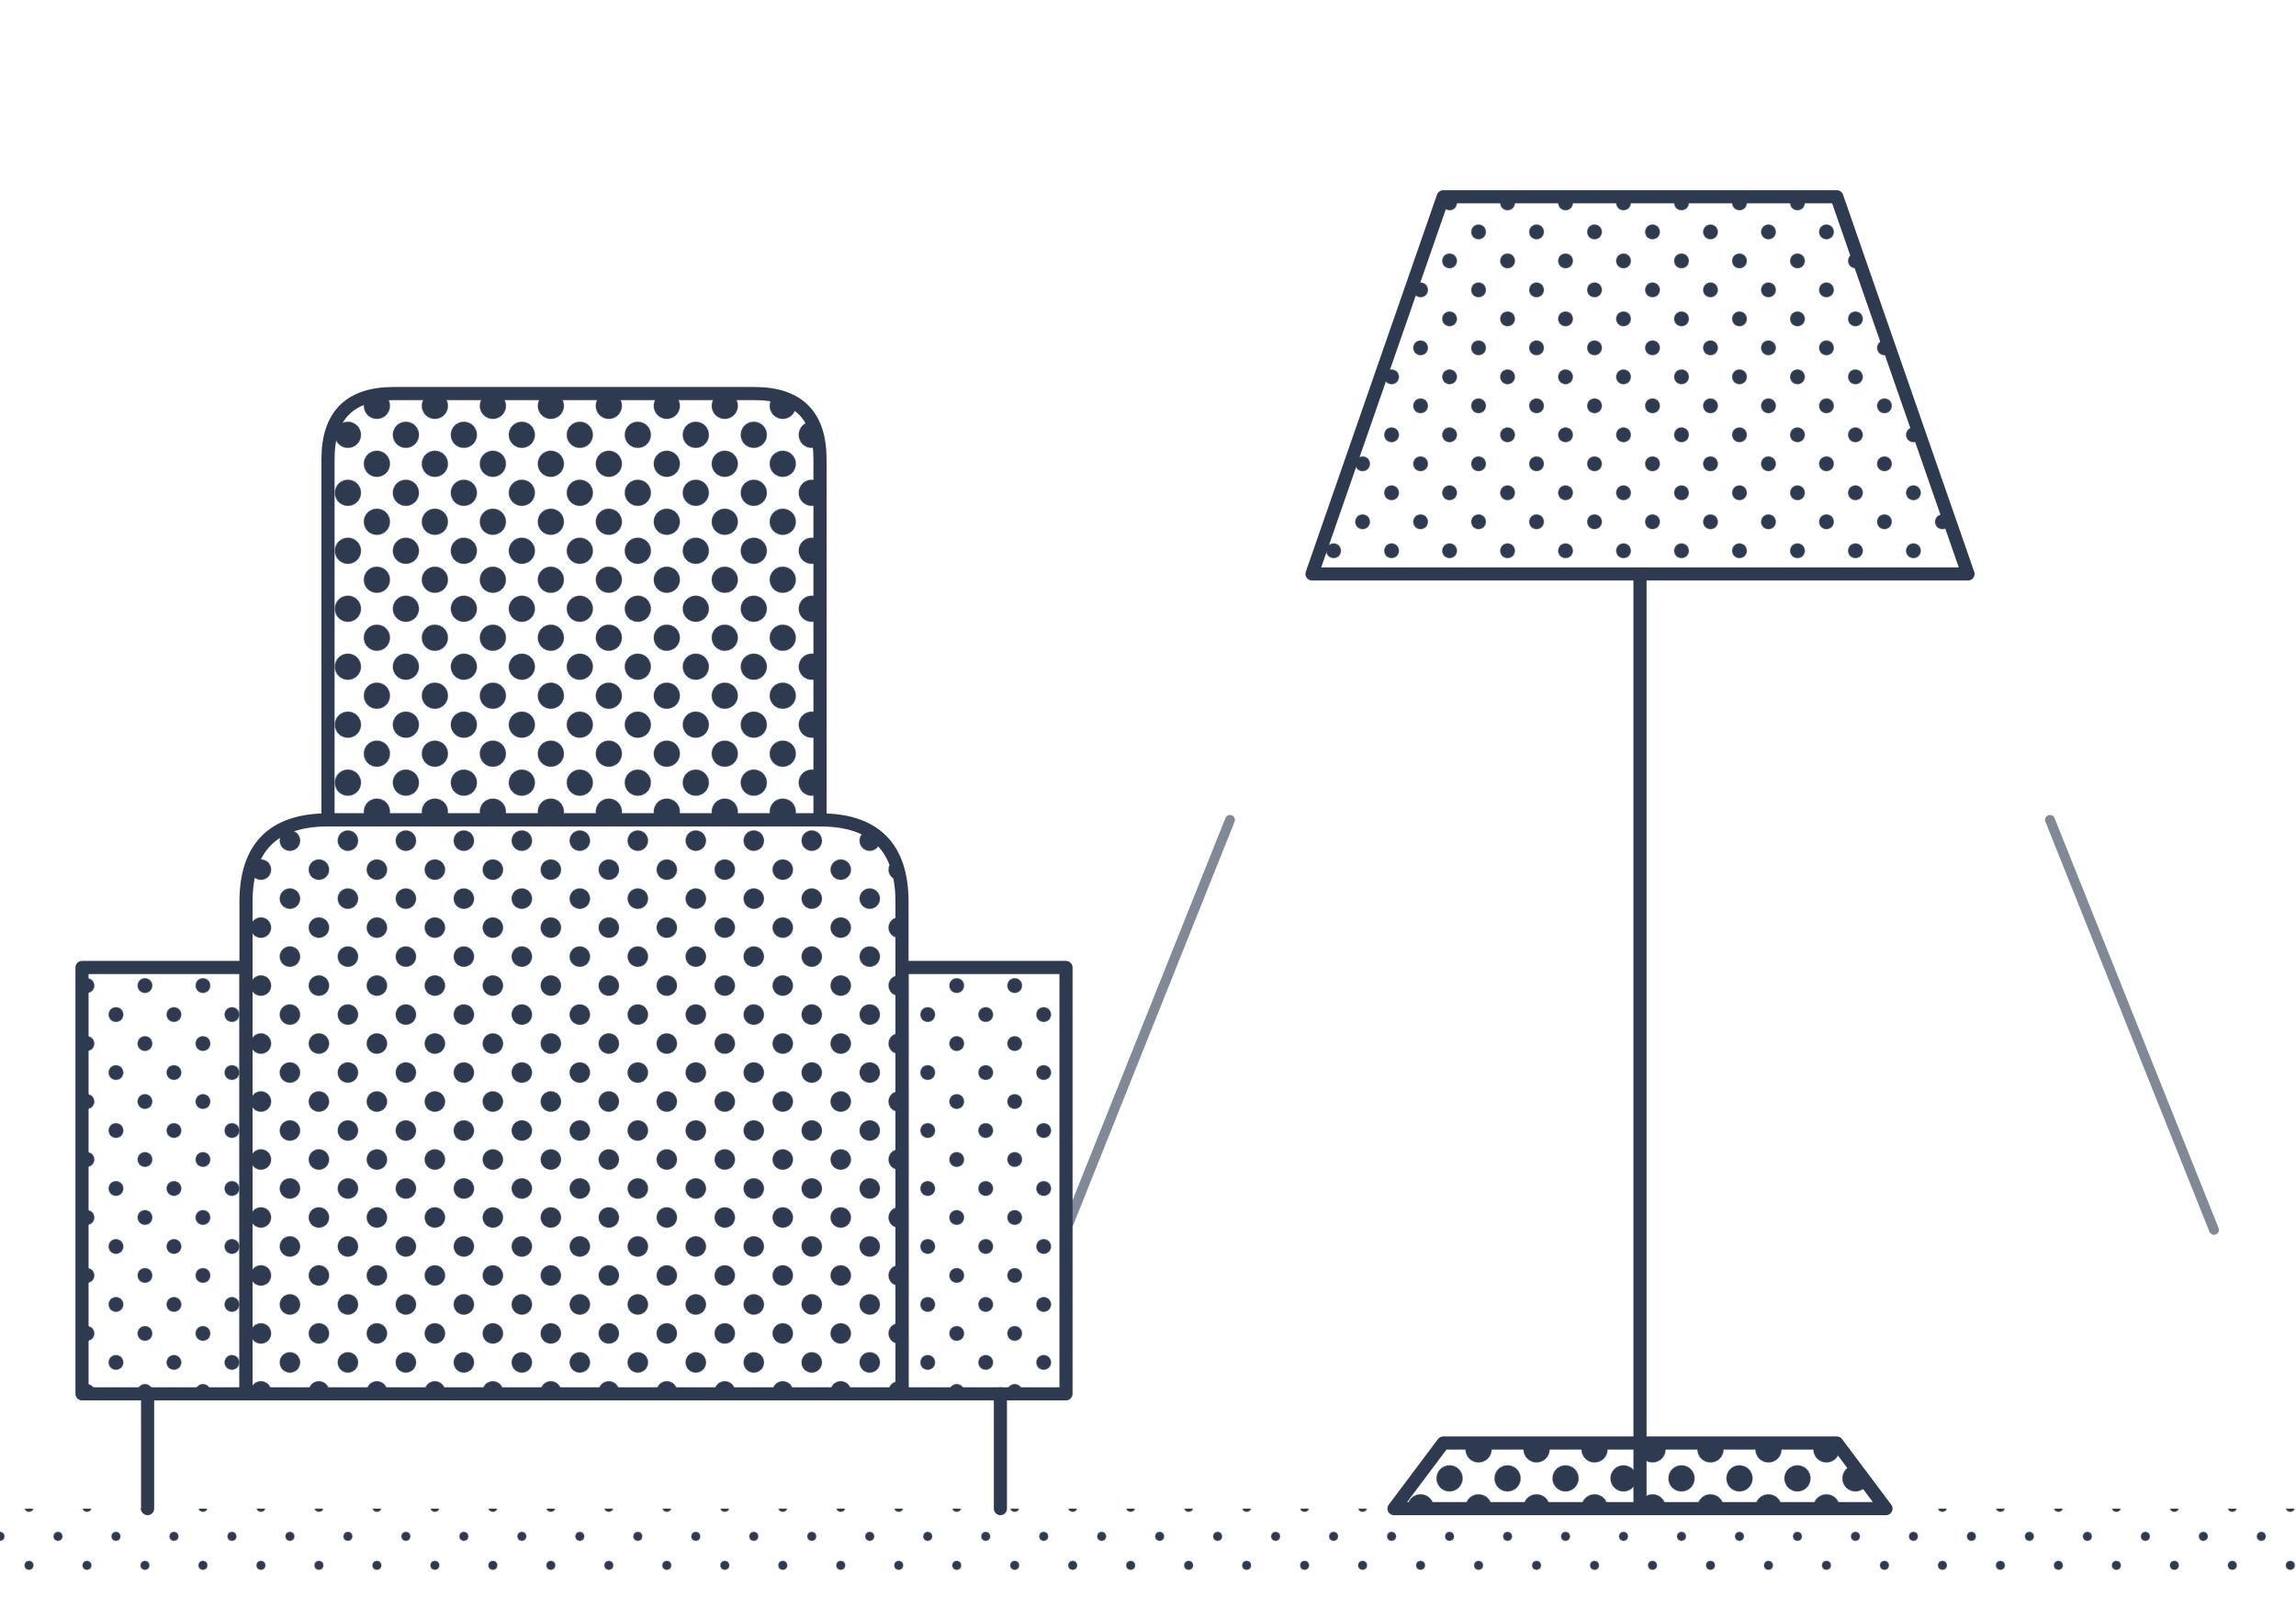
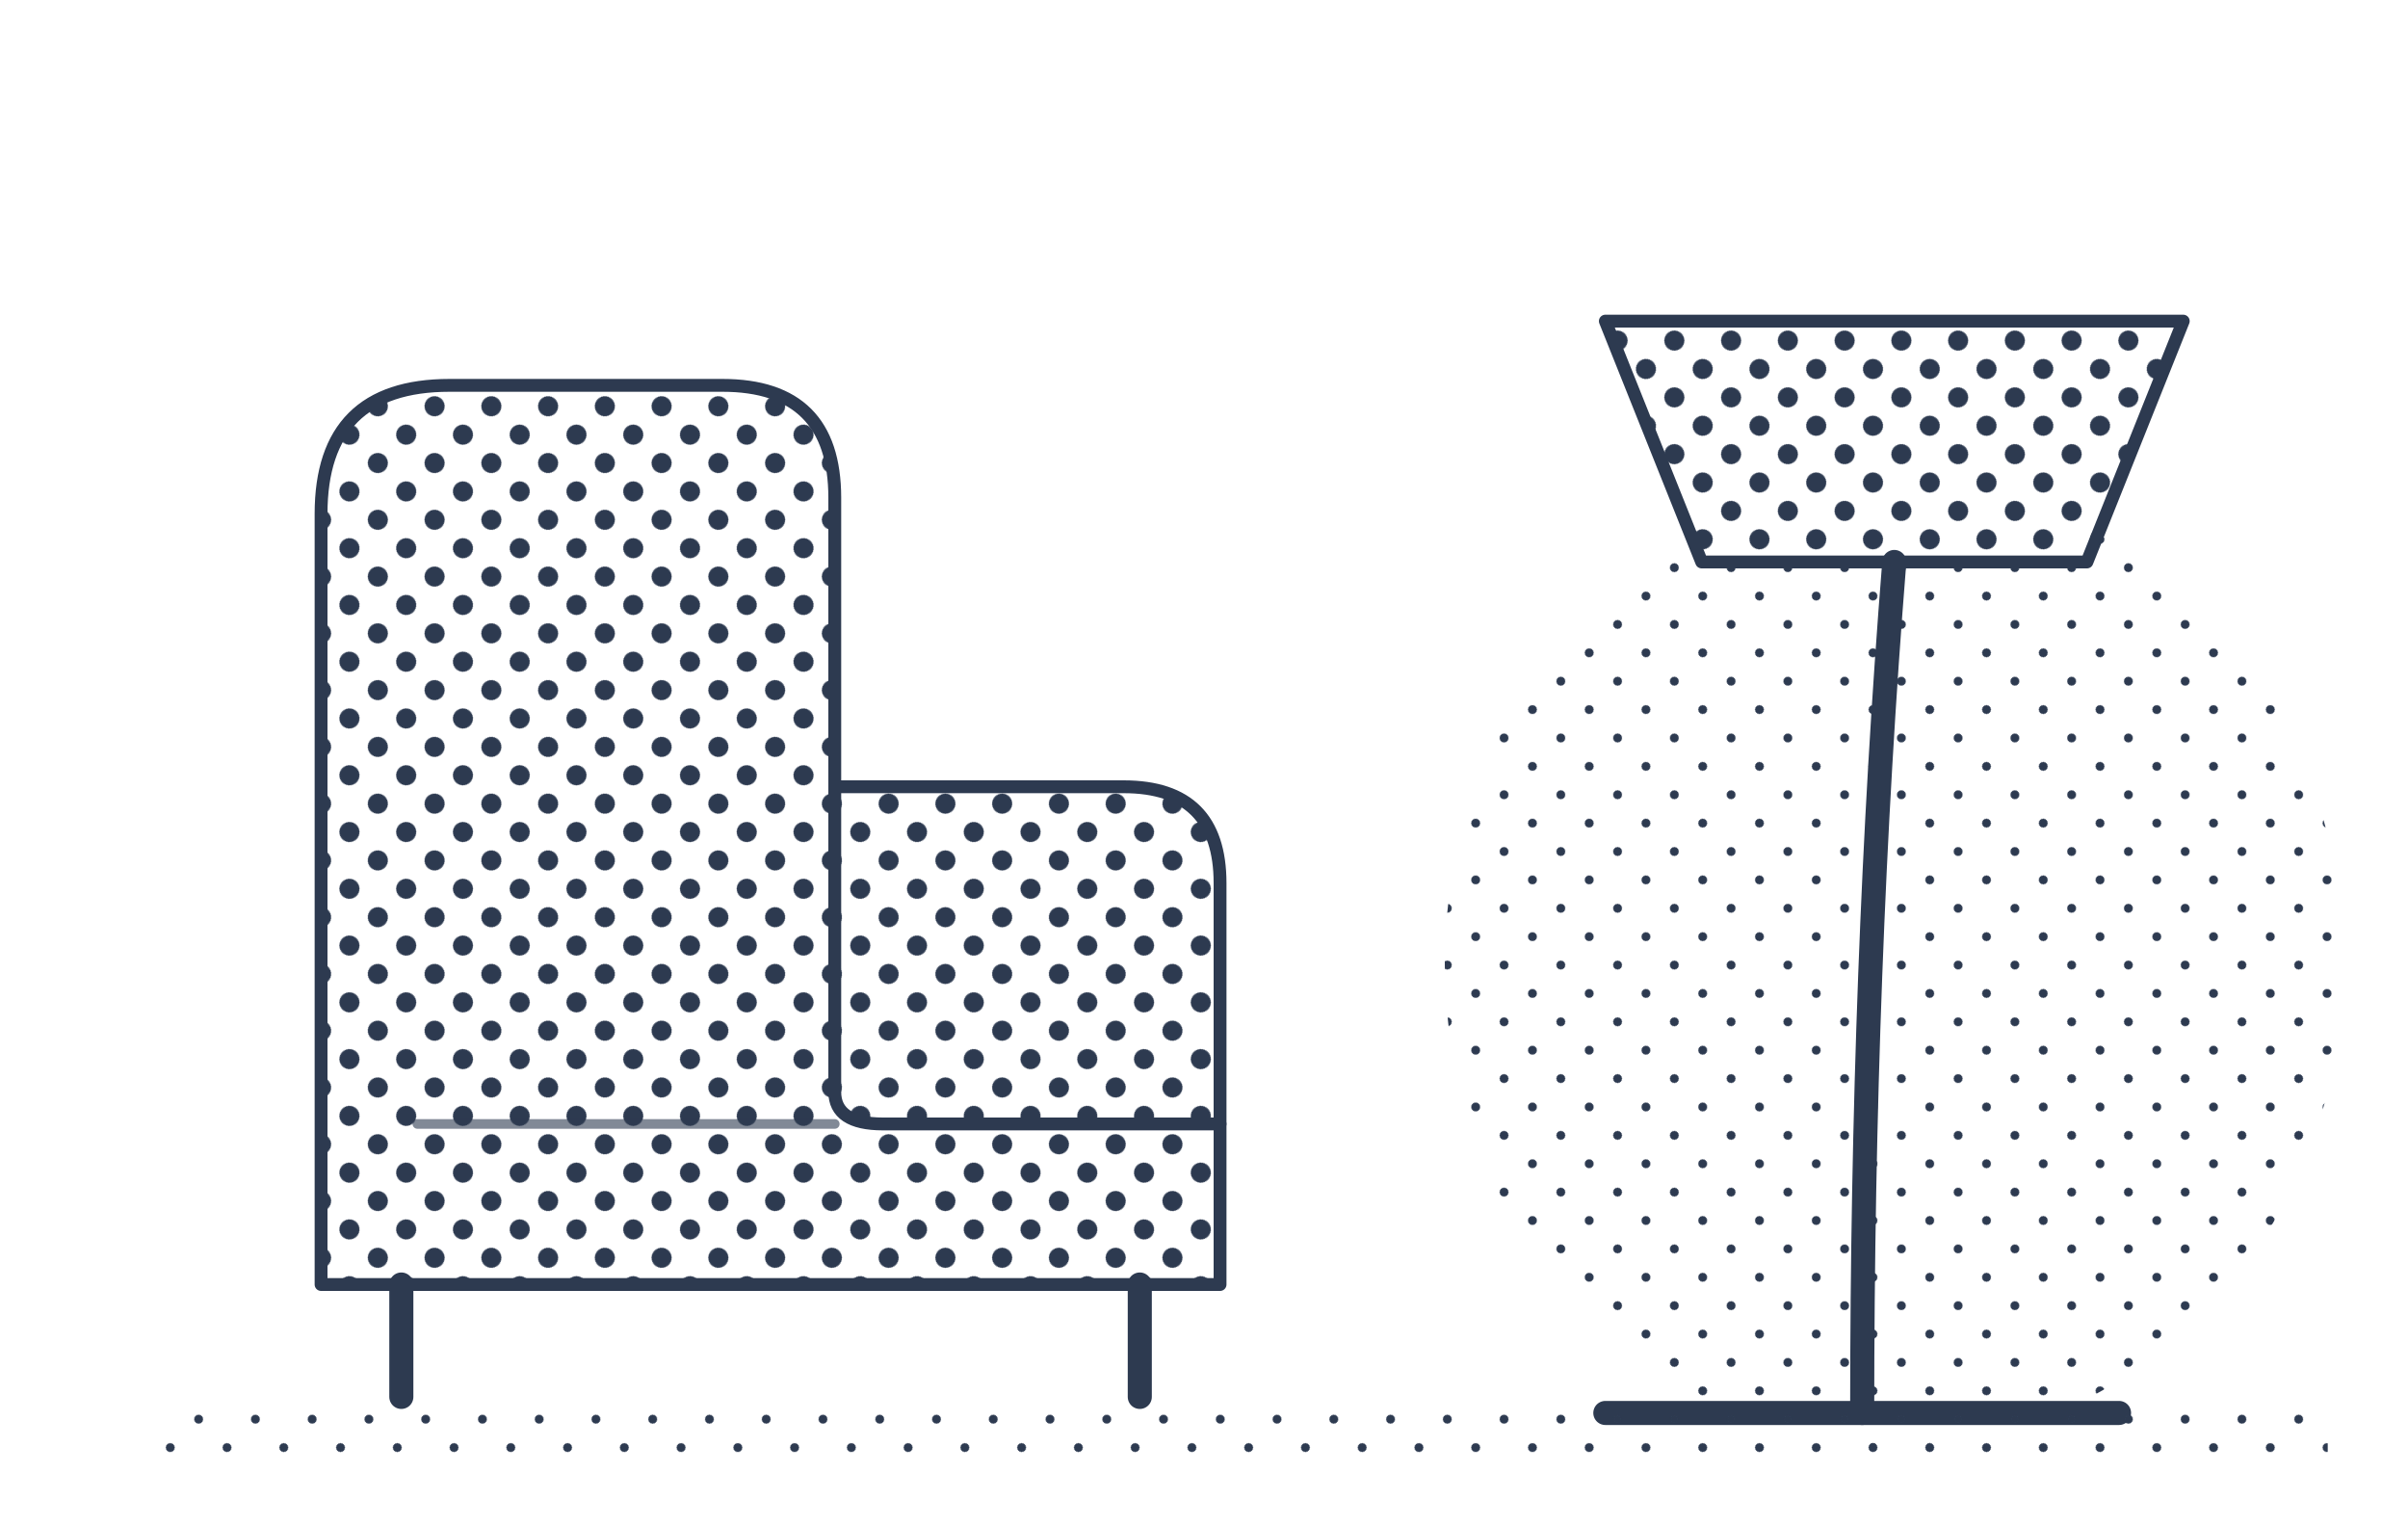
- <svg xmlns="http://www.w3.org/2000/svg" width="280" height="196" viewBox="0 0 280 196" color="#2d3a50">
+ <svg xmlns="http://www.w3.org/2000/svg" width="300" height="190" viewBox="0 0 300 190" color="#2d3a50">
  <defs>
    <pattern id="h1" width="5" height="5" patternUnits="userSpaceOnUse" patternTransform="rotate(45)">
      <circle cx="2.5" cy="2.5" r="0.55" fill="currentColor" />
    </pattern>
    <pattern id="h2" width="5" height="5" patternUnits="userSpaceOnUse" patternTransform="rotate(45)">
      <circle cx="2.5" cy="2.5" r="0.9" fill="currentColor" />
    </pattern>
    <pattern id="h3" width="5" height="5" patternUnits="userSpaceOnUse" patternTransform="rotate(45)">
      <circle cx="2.5" cy="2.5" r="1.25" fill="currentColor" />
    </pattern>
    <pattern id="h4" width="5" height="5" patternUnits="userSpaceOnUse" patternTransform="rotate(45)">
      <circle cx="2.5" cy="2.5" r="1.6" fill="currentColor" />
    </pattern>
    <pattern id="h5" width="5" height="5" patternUnits="userSpaceOnUse" patternTransform="rotate(45)">
      <circle cx="2.5" cy="2.5" r="2.0" fill="currentColor" />
    </pattern>
  </defs>
-   <path d="M30,170 L30,110 Q30,100 40,100 L100,100 Q110,100 110,110 L110,170 Z" fill="url(#h3)" />
-   <path d="M30,170 L30,110 Q30,100 40,100 L100,100 Q110,100 110,110 L110,170 Z" fill="none" stroke="currentColor" stroke-width="1.6" stroke-linecap="round" stroke-linejoin="round" />
-   <path d="M40,100 L40,56 Q40,48 48,48 L92,48 Q100,48 100,56 L100,100 Z" fill="url(#h4)" />
-   <path d="M40,100 L40,56 Q40,48 48,48 L92,48 Q100,48 100,56 L100,100 Z" fill="none" stroke="currentColor" stroke-width="1.6" stroke-linecap="round" stroke-linejoin="round" />
-   <path d="M10,118 L30,118 L30,170 L10,170 Z" fill="url(#h2)" />
-   <path d="M10,118 L30,118 L30,170 L10,170 Z" fill="none" stroke="currentColor" stroke-width="1.6" stroke-linecap="round" stroke-linejoin="round" />
-   <path d="M110,118 L130,118 L130,170 L110,170 Z" fill="url(#h2)" />
-   <path d="M110,118 L130,118 L130,170 L110,170 Z" fill="none" stroke="currentColor" stroke-width="1.6" stroke-linecap="round" stroke-linejoin="round" />
-   <line x1="18" y1="170" x2="18" y2="184" fill="none" stroke="currentColor" stroke-width="1.6" stroke-linecap="round" stroke-linejoin="round" />
-   <line x1="122" y1="170" x2="122" y2="184" fill="none" stroke="currentColor" stroke-width="1.6" stroke-linecap="round" stroke-linejoin="round" />
-   <line x1="200" y1="184" x2="200" y2="70" fill="none" stroke="currentColor" stroke-width="1.6" stroke-linecap="round" stroke-linejoin="round" />
-   <path d="M170,184 L230,184 L224,176 L176,176 Z" fill="url(#h4)" />
-   <path d="M170,184 L230,184 L224,176 L176,176 Z" fill="none" stroke="currentColor" stroke-width="1.6" stroke-linecap="round" stroke-linejoin="round" />
-   <path d="M160,70 L240,70 L224,24 L176,24 Z" fill="url(#h2)" />
-   <path d="M160,70 L240,70 L224,24 L176,24 Z" fill="none" stroke="currentColor" stroke-width="1.6" stroke-linecap="round" stroke-linejoin="round" />
-   <path d="M150,100 L130,150 M250,100 L270,150" fill="none" stroke="currentColor" stroke-width="1.2" stroke-linecap="round" stroke-linejoin="round" opacity=".6" />
-   <rect x="0" y="184" width="280" height="8" fill="url(#h1)" />
+   <ellipse cx="236" cy="120" rx="56" ry="60" fill="url(#h1)" />
+   <g transform="translate(40,40) scale(1.0,1.0)">
+     <path d="M0,120 L0,24 Q0,8 16,8 L50,8 Q64,8 64,22 L64,58 L100,58 Q112,58 112,70 L112,120 Z" fill="url(#h3)" />
+     <path d="M0,120 L0,24 Q0,8 16,8 L50,8 Q64,8 64,22 L64,58 L100,58 Q112,58 112,70 L112,120 Z" fill="none" stroke="currentColor" stroke-width="1.6" stroke-linecap="round" stroke-linejoin="round" />
+     <path d="M64,58 L64,96 Q64,100 70,100 L112,100" fill="none" stroke="currentColor" stroke-width="1.6" stroke-linecap="round" stroke-linejoin="round" />
+     <path d="M12,100 L64,100" fill="none" stroke="currentColor" stroke-width="1.2" stroke-linecap="round" stroke-linejoin="round" opacity=".6" />
+     <line x1="10" y1="120" x2="10" y2="134" fill="none" stroke="currentColor" stroke-width="3" stroke-linecap="round" stroke-linejoin="round" />
+     <line x1="102" y1="120" x2="102" y2="134" fill="none" stroke="currentColor" stroke-width="3" stroke-linecap="round" stroke-linejoin="round" />
+   </g>
+   <path d="M232,176 Q232,120 236,70" fill="none" stroke="currentColor" stroke-width="3" stroke-linecap="round" stroke-linejoin="round" />
+   <path d="M200,176 L264,176" fill="none" stroke="currentColor" stroke-width="3" stroke-linecap="round" stroke-linejoin="round" />
+   <path d="M212,70 L260,70 L272,40 L200,40 Z" fill="url(#h3)" />
+   <path d="M212,70 L260,70 L272,40 L200,40 Z" fill="none" stroke="currentColor" stroke-width="1.6" stroke-linecap="round" stroke-linejoin="round" />
+   <rect x="20" y="174" width="270" height="8" fill="url(#h1)" />
</svg>
